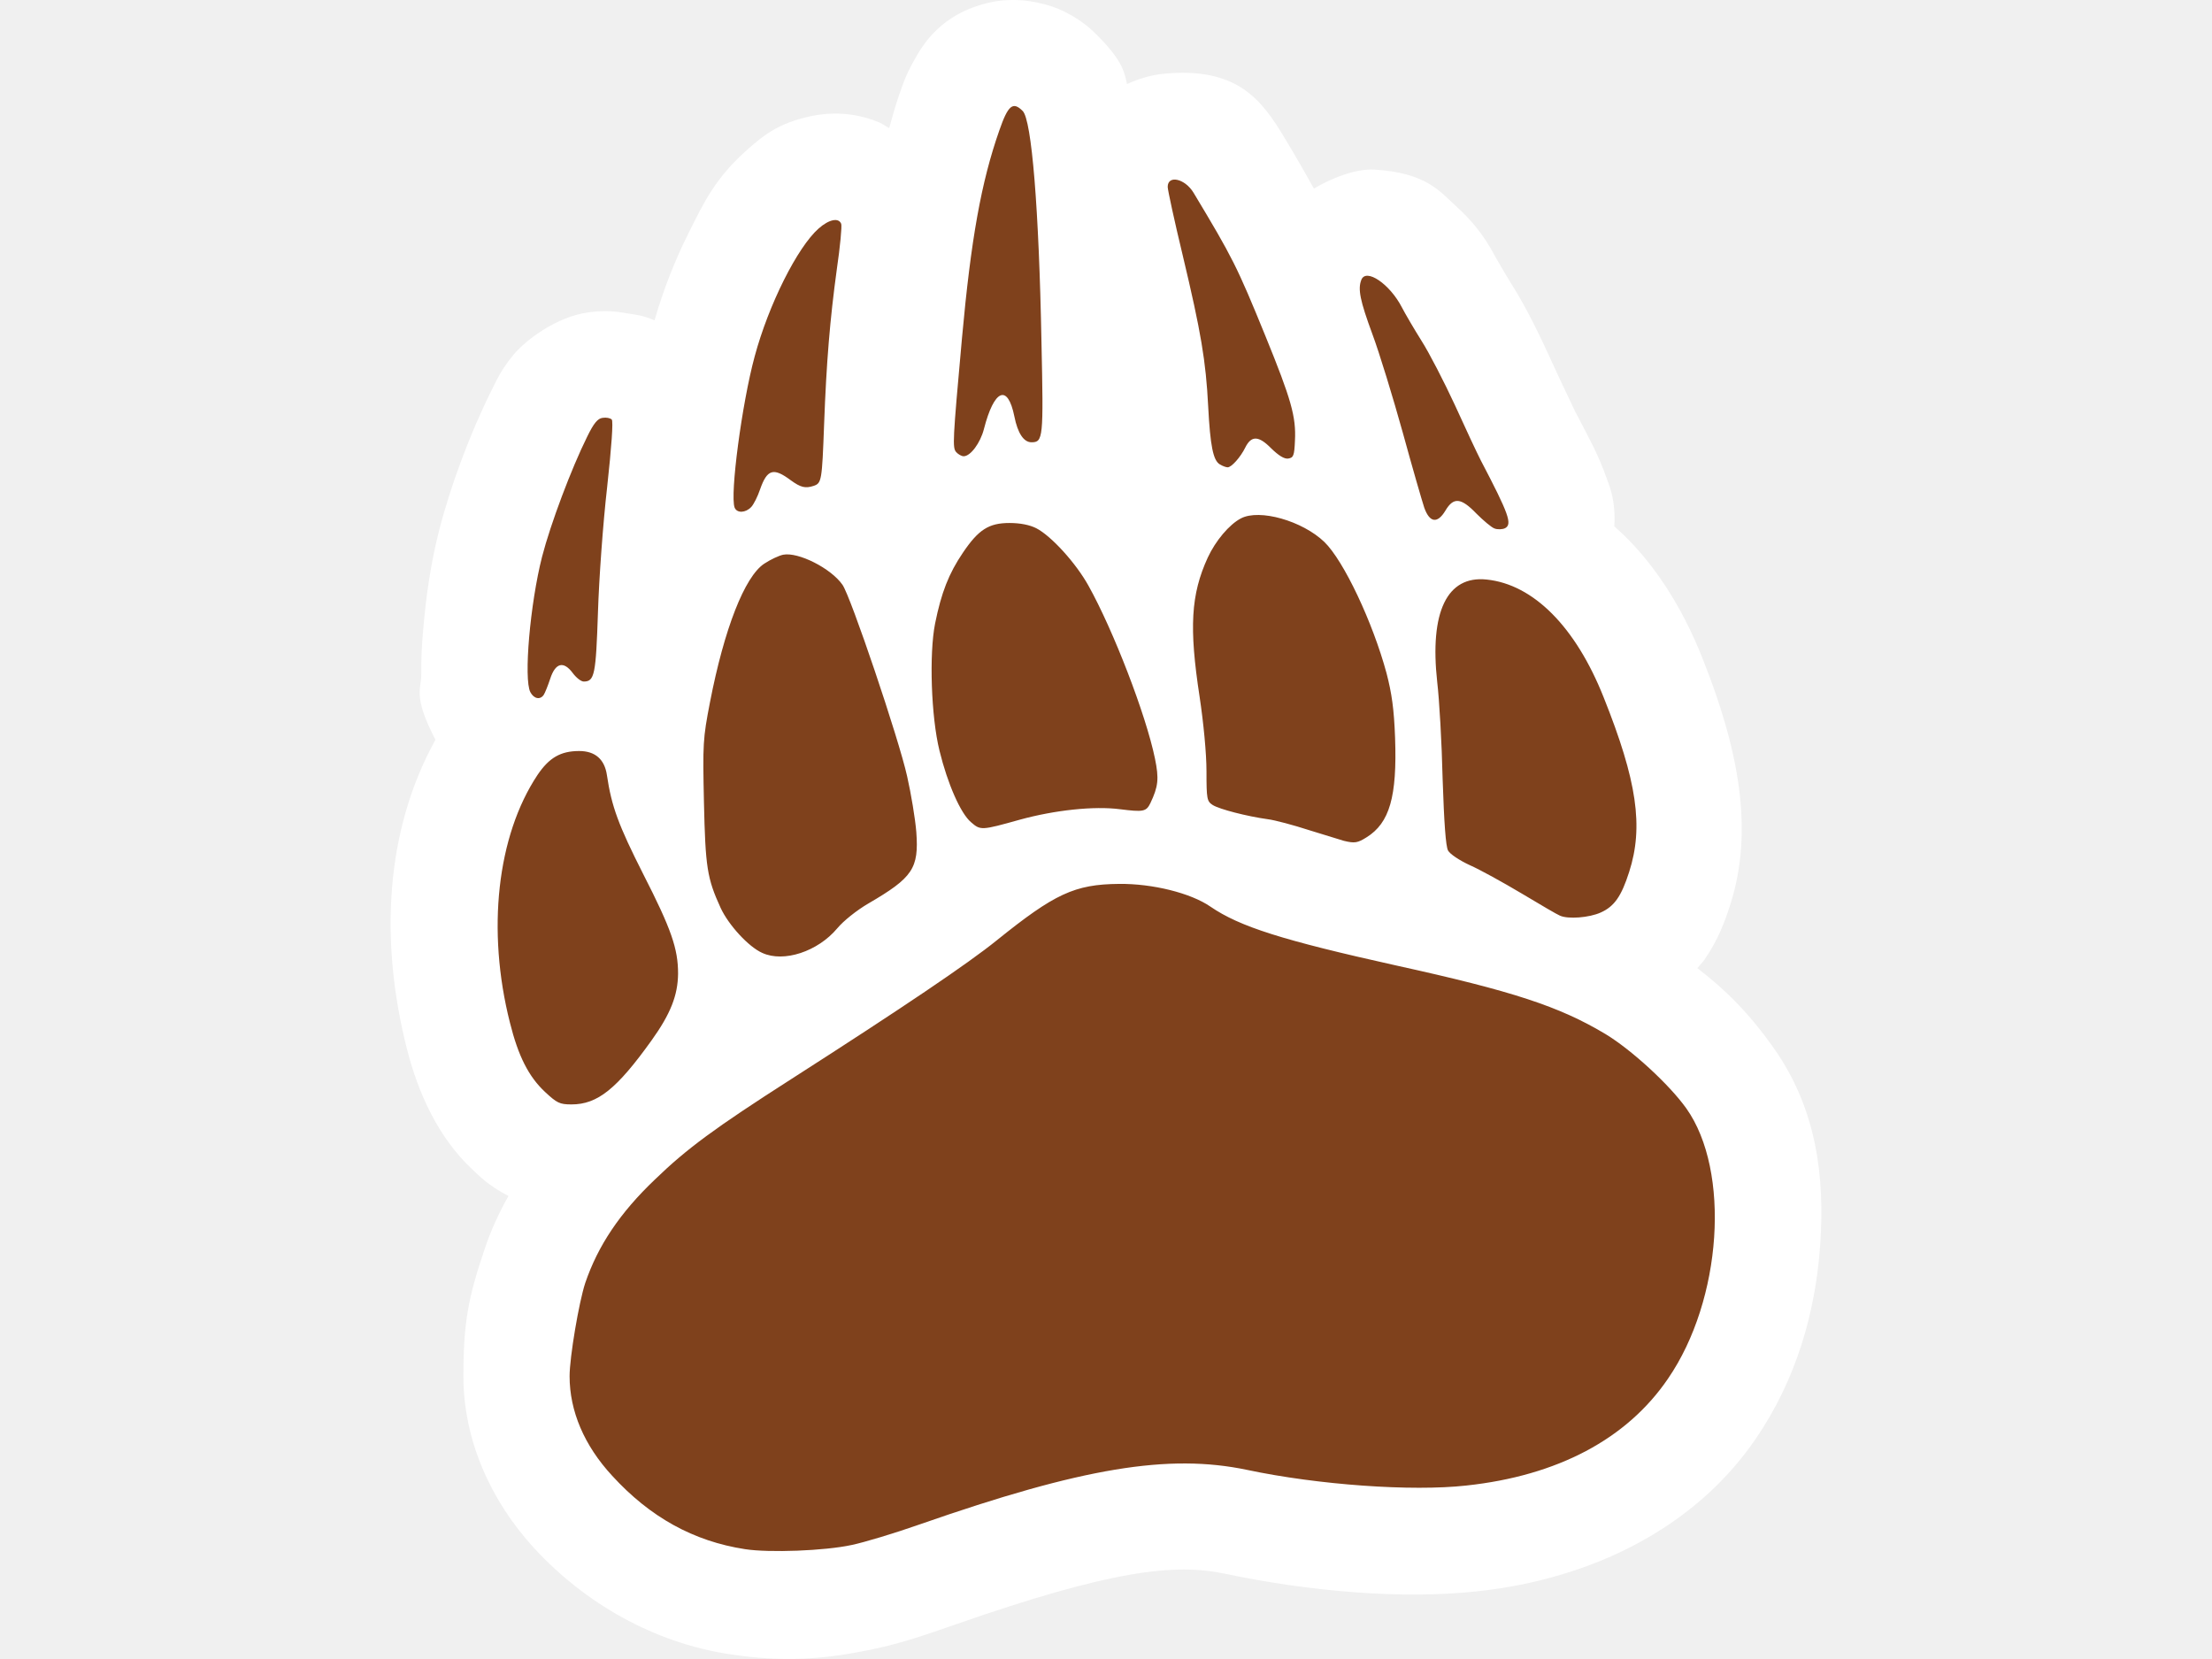
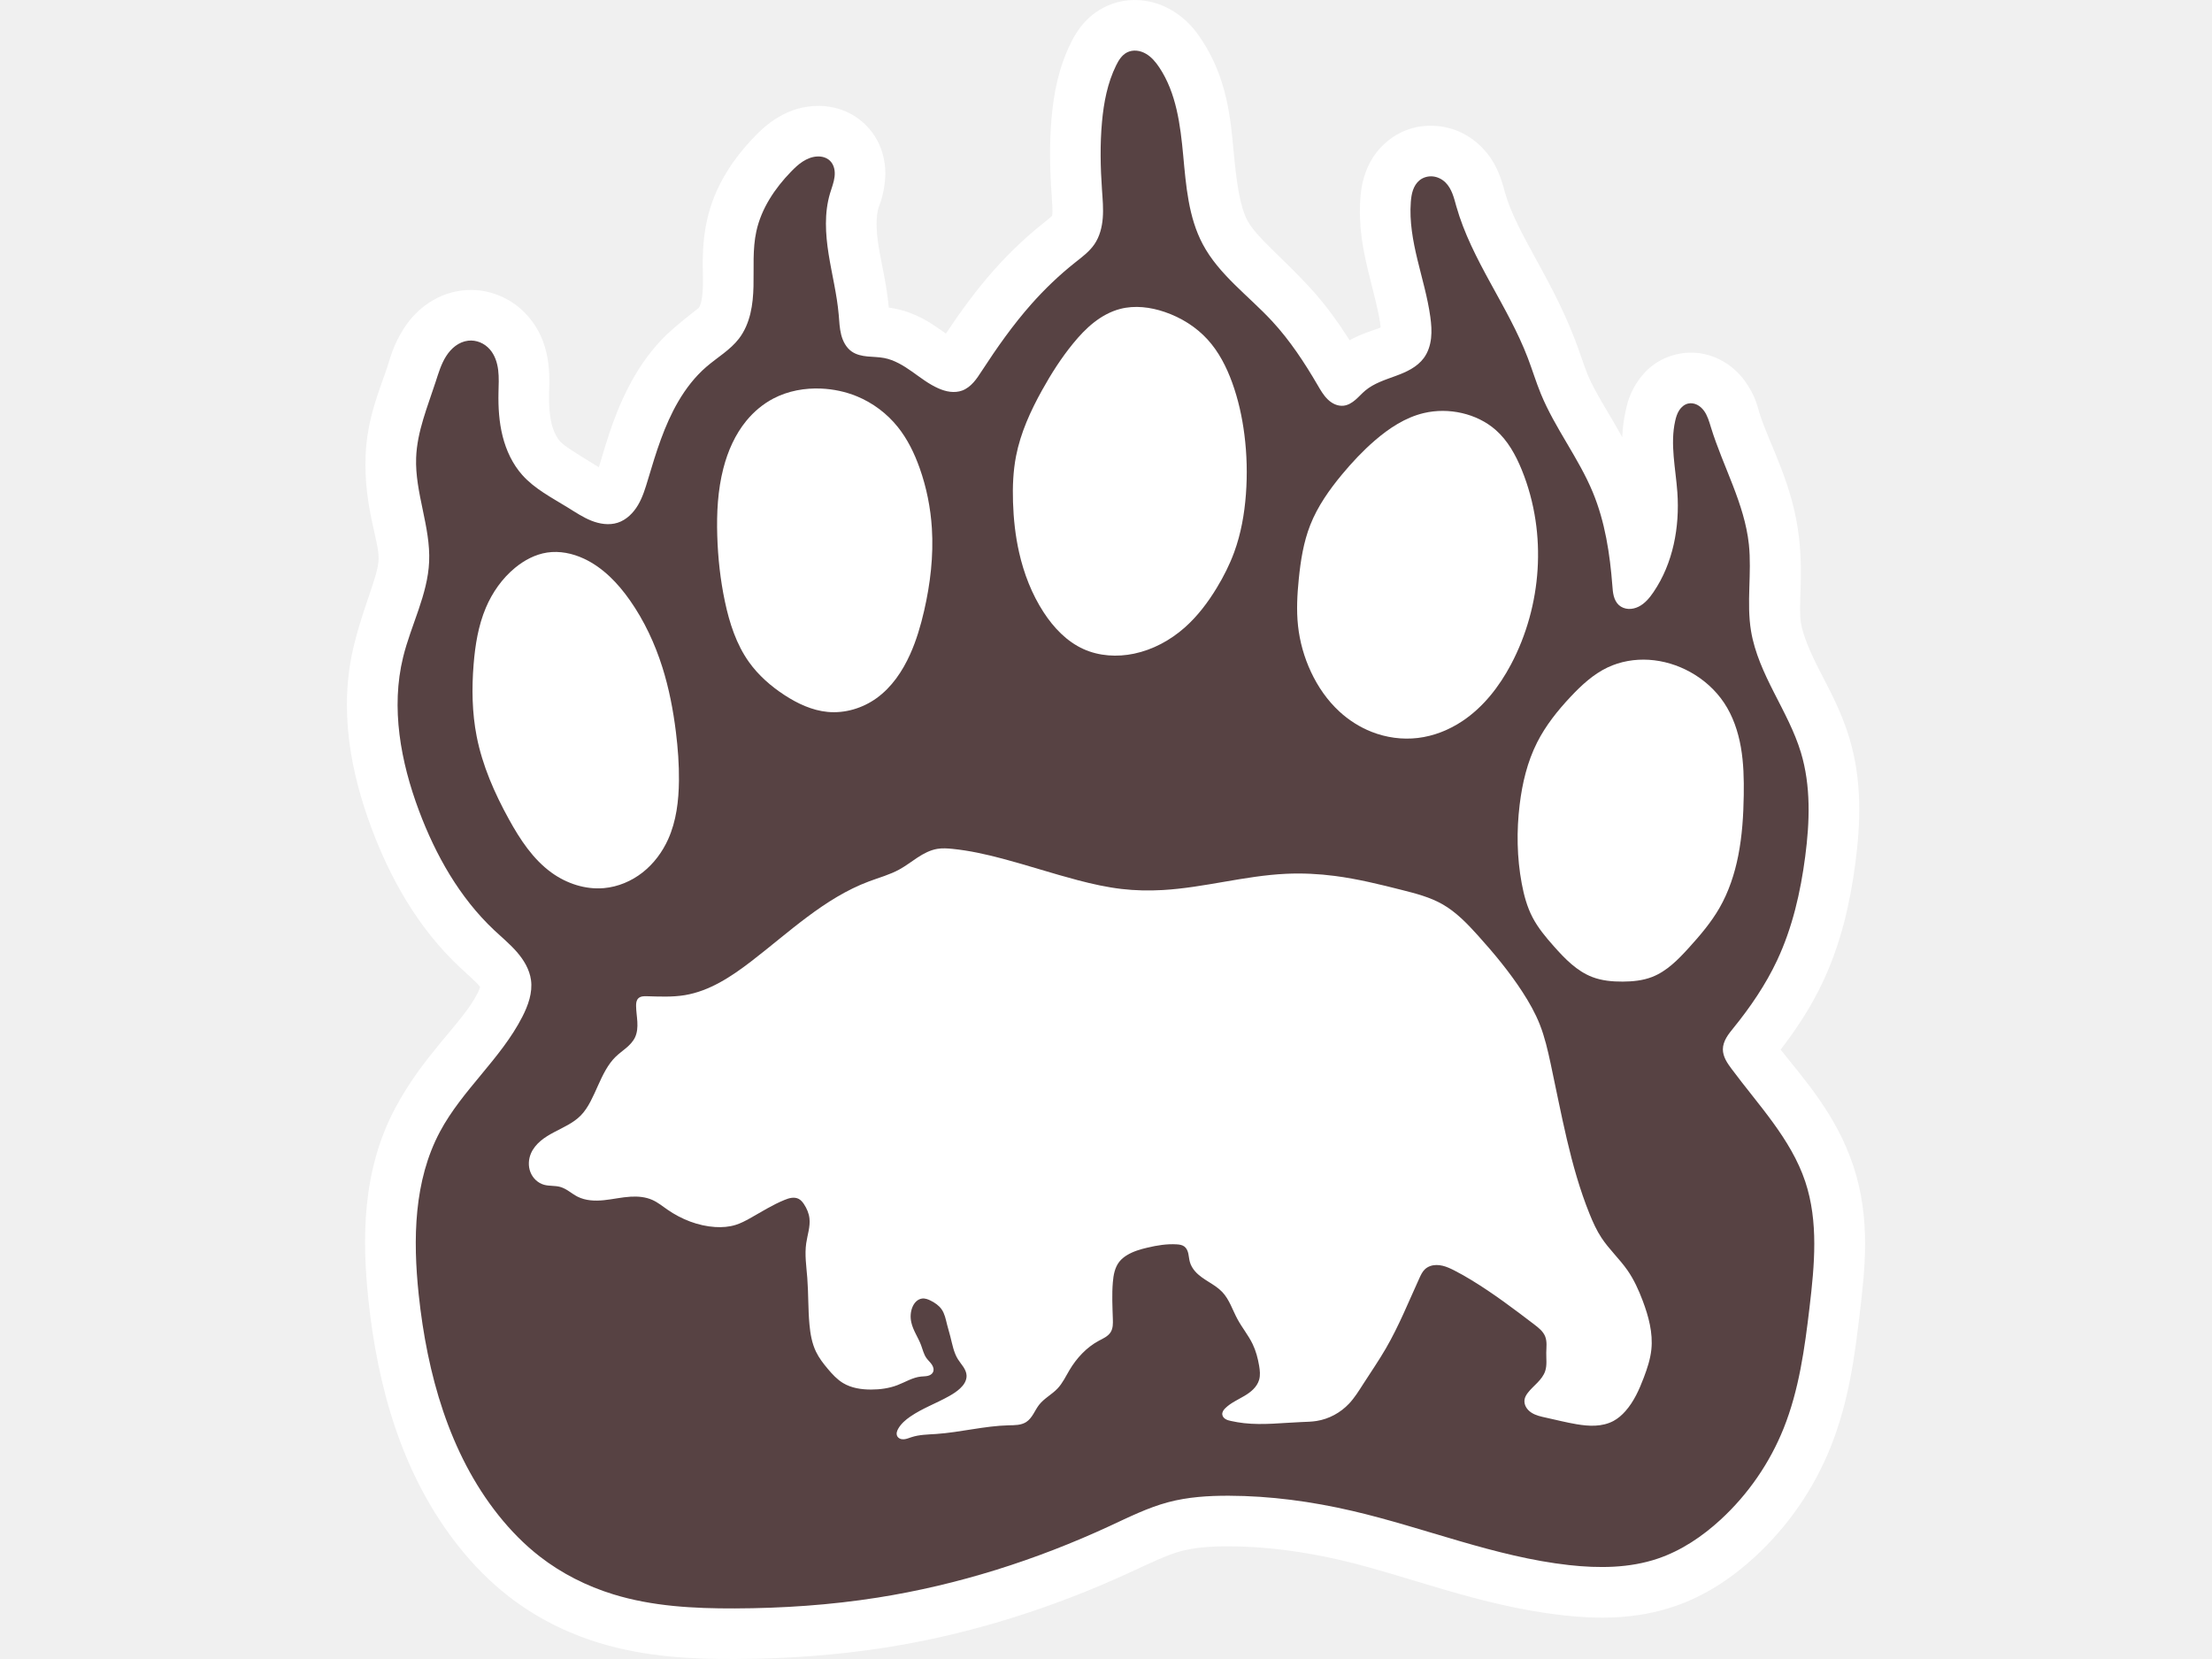
<svg xmlns="http://www.w3.org/2000/svg" width="200" height="150" viewBox="0 0 200 150" id="svg2" version="1.1">
  <defs id="defs4">
-     <pattern y="0" x="0" height="6" width="6" patternUnits="userSpaceOnUse" id="EMFhbasepattern" />
-     <pattern y="0" x="0" height="6" width="6" patternUnits="userSpaceOnUse" id="EMFhbasepattern-5" />
-     <pattern y="0" x="0" height="6" width="6" patternUnits="userSpaceOnUse" id="EMFhbasepattern-52" />
-     <pattern y="0" x="0" height="6" width="6" patternUnits="userSpaceOnUse" id="EMFhbasepattern-2" />
-     <pattern y="0" x="0" height="6" width="6" patternUnits="userSpaceOnUse" id="EMFhbasepattern-1" />
-     <pattern y="0" x="0" height="6" width="6" patternUnits="userSpaceOnUse" id="EMFhbasepattern-8" />
-     <pattern y="0" x="0" height="6" width="6" patternUnits="userSpaceOnUse" id="EMFhbasepattern-4" />
-   </defs>
-   <g id="layer1" transform="translate(536.3054,-546.064)">
-     <g id="g4384">
-       <path style="fill:#ffffff;fill-opacity:1;fill-rule:nonzero;stroke:none" d="m -444.723,546.064 c -0.66,0 -1.339,0.057 -2.018,0.207 -4.546,1 -6.168,3.923 -6.922,5.262 -0.754,1.339 -1.037,2.207 -1.358,3.15 -0.34,0.962 -0.604,1.962 -0.887,2.961 -0.302,-0.151 -0.566,-0.358 -0.849,-0.49 -2.471,-1.037 -4.64,-0.905 -6.149,-0.604 l 0,0 c -3.037,0.622 -4.414,1.811 -5.715,2.942 -3.018,2.641 -4.055,4.904 -5.395,7.582 -1.245,2.471 -2.301,5.149 -3.112,7.96 -1.019,-0.472 -1.811,-0.528 -2.49,-0.641 -1.226,-0.226 -2.245,-0.264 -3.546,-0.075 -2.829,0.396 -5.621,2.49 -6.734,3.848 -1.113,1.358 -1.49,2.245 -1.924,3.112 -1.924,3.829 -3.716,8.601 -4.772,12.713 -0.754,2.924 -1.188,5.979 -1.434,8.846 -0.132,1.434 -0.207,2.773 -0.189,4.15 0.038,1.358 -0.83,1.905 1.283,5.96 -4.583,8.299 -5.036,18.258 -2.584,27.934 1,3.942 2.792,7.998 5.923,10.921 0.622,0.585 1.471,1.471 3.263,2.395 -0.868,1.547 -1.603,3.131 -2.15,4.791 -1.49,4.395 -1.924,6.658 -1.924,11.506 0,5.847 2.527,11.317 6.356,15.505 4.659,5.074 10.902,8.582 17.636,9.62 4.904,0.754 8.526,0.509 13.09,-0.453 2.528,-0.528 4.753,-1.301 7.356,-2.207 14.165,-4.942 19.862,-5.564 24.445,-4.602 7.507,1.584 15.938,2.339 22.823,1.584 10.28,-1.113 19.617,-5.696 25.143,-13.788 3.678,-5.376 5.413,-11.487 5.828,-17.56 0.415,-6.074 -0.283,-12.279 -4.282,-17.881 -2.056,-2.905 -4.225,-5.13 -6.828,-7.111 0.207,-0.245 0.434,-0.49 0.622,-0.736 1.282,-1.848 1.867,-3.489 2.358,-5.017 2.15,-6.715 0.773,-14.033 -2.527,-22.295 -1.792,-4.527 -4.414,-8.789 -7.96,-11.902 0.132,-2.282 -0.377,-3.489 -0.717,-4.414 -0.754,-2.113 -1.528,-3.489 -2.829,-5.979 0.019,0.019 -1.245,-2.584 -2.15,-4.583 -1.113,-2.433 -2.245,-4.772 -3.584,-6.904 l 0,0 c -0.585,-0.924 -1.528,-2.603 -1.377,-2.301 -0.981,-1.924 -2.15,-3.414 -3.622,-4.734 -1.471,-1.339 -2.697,-3.056 -7.432,-3.339 l -0.019,0 c -1.49,-0.075 -3.546,0.604 -5.432,1.716 -0.736,-1.32 -1.547,-2.754 -2.641,-4.565 -2.094,-3.489 -4.301,-6.47 -10.997,-5.809 -0.981,0.094 -2.131,0.415 -3.263,0.924 -0.207,-0.887 -0.264,-1.981 -2.641,-4.357 l 0,0 c -0.547,-0.547 -1.264,-1.264 -2.754,-2.056 -1.113,-0.604 -2.924,-1.188 -4.923,-1.188 z" id="path4367" />
-       <path style="fill:#7f411c;fill-opacity:1;fill-rule:nonzero;stroke:none" d="m -468.942,686.133 c -4.659,-0.717 -8.582,-2.886 -12.015,-6.639 -2.527,-2.735 -3.848,-5.847 -3.848,-8.997 0,-1.735 0.849,-6.715 1.415,-8.431 1.151,-3.376 3.131,-6.338 6.3,-9.356 2.886,-2.792 5.394,-4.64 12.317,-9.073 10.186,-6.526 16.014,-10.468 18.579,-12.543 5.244,-4.225 7.054,-5.074 11.053,-5.111 3.037,-0.038 6.507,0.83 8.28,2.056 2.641,1.811 6.507,3.037 16.787,5.319 10.544,2.32 14.75,3.697 18.938,6.206 2.339,1.415 5.772,4.565 7.3,6.715 4.017,5.659 3.244,17.315 -1.66,24.445 -3.716,5.451 -9.978,8.771 -18.24,9.657 -4.923,0.547 -13.392,-0.057 -19.805,-1.415 -7.092,-1.49 -14.901,-0.207 -29.594,4.923 -2.301,0.811 -5.074,1.641 -6.168,1.867 -2.433,0.528 -7.451,0.717 -9.639,0.377 z m -18.089,-41.345 c -1.471,-1.377 -2.414,-3.225 -3.169,-6.262 -2.113,-8.337 -1.169,-16.881 2.49,-22.389 1.056,-1.566 2.094,-2.169 3.772,-2.169 1.452,0 2.301,0.754 2.509,2.188 0.415,2.81 1.037,4.508 3.282,8.941 2.546,4.98 3.15,6.752 3.15,8.997 -0.019,1.962 -0.679,3.64 -2.395,6.036 -3.15,4.395 -4.885,5.791 -7.243,5.791 -1.075,0 -1.32,-0.132 -2.395,-1.132 z m 19.654,-12.562 c -1.245,-0.547 -3.056,-2.527 -3.772,-4.074 -1.226,-2.678 -1.377,-3.678 -1.509,-9.563 -0.113,-5.281 -0.094,-5.734 0.547,-9.035 1.283,-6.621 3.131,-11.355 4.904,-12.524 0.566,-0.377 1.339,-0.735 1.716,-0.811 1.358,-0.264 4.319,1.226 5.357,2.716 0.736,1.019 5.093,13.92 5.847,17.315 0.358,1.584 0.736,3.848 0.83,5.036 0.245,3.301 -0.321,4.131 -4.338,6.47 -1.037,0.604 -2.245,1.566 -2.81,2.245 -1.754,2.093 -4.829,3.112 -6.771,2.225 z m 72.109,-3.376 c -0.207,-0.075 -1.754,-0.981 -3.452,-1.999 -1.679,-1 -3.791,-2.169 -4.697,-2.565 -0.905,-0.415 -1.792,-1 -1.962,-1.32 -0.207,-0.377 -0.358,-2.509 -0.49,-6.47 -0.075,-3.263 -0.302,-7.205 -0.49,-8.771 -0.698,-6.338 0.887,-9.639 4.47,-9.261 4.225,0.434 8.054,4.282 10.582,10.657 3.018,7.545 3.622,11.694 2.301,15.788 -0.698,2.188 -1.339,3.112 -2.565,3.659 -1.037,0.472 -2.961,0.622 -3.697,0.283 z m -19.503,-6.753 c -0.264,-0.075 -1.678,-0.509 -3.131,-0.962 -1.452,-0.472 -3.15,-0.924 -3.772,-1 -1.905,-0.264 -4.376,-0.905 -4.98,-1.283 -0.528,-0.34 -0.566,-0.547 -0.566,-3.056 0,-1.584 -0.264,-4.357 -0.622,-6.734 -0.962,-6.262 -0.792,-9.242 0.736,-12.581 0.698,-1.509 1.943,-2.999 2.999,-3.546 1.679,-0.887 5.564,0.226 7.545,2.131 1.754,1.698 4.376,7.262 5.621,11.864 0.472,1.811 0.679,3.244 0.773,5.847 0.189,5.319 -0.49,7.696 -2.584,8.997 -0.811,0.509 -1.075,0.547 -2.018,0.321 z m -33.744,-1.698 c -0.924,-0.773 -2.112,-3.452 -2.848,-6.47 -0.754,-3.056 -0.943,-8.733 -0.396,-11.487 0.566,-2.81 1.245,-4.527 2.508,-6.394 1.415,-2.094 2.339,-2.697 4.225,-2.697 0.962,0 1.811,0.17 2.414,0.472 1.358,0.698 3.584,3.15 4.716,5.187 2.263,4.055 5.206,11.694 6.017,15.637 0.377,1.83 0.302,2.528 -0.415,4.036 -0.377,0.773 -0.641,0.811 -2.754,0.547 -2.339,-0.302 -5.866,0.075 -9.035,0.943 -3.508,0.981 -3.565,0.981 -4.433,0.226 z m -39.836,-11.751 c -0.622,-1.169 -0.019,-8.035 1.056,-12.241 0.773,-2.999 2.66,-7.998 4.074,-10.846 0.604,-1.245 0.962,-1.66 1.396,-1.716 0.34,-0.057 0.698,0.019 0.83,0.151 0.151,0.132 -0.019,2.471 -0.415,6.111 -0.377,3.282 -0.736,8.299 -0.83,11.317 -0.189,5.621 -0.302,6.262 -1.283,6.262 -0.245,0 -0.679,-0.34 -1,-0.773 -0.83,-1.113 -1.566,-0.924 -2.037,0.528 -0.207,0.622 -0.472,1.283 -0.585,1.452 -0.321,0.472 -0.887,0.358 -1.207,-0.245 z m 87.161,-14.806 c -0.264,-0.094 -1,-0.717 -1.622,-1.339 -1.396,-1.452 -2.075,-1.509 -2.81,-0.264 -0.717,1.188 -1.415,1.094 -1.905,-0.264 -0.189,-0.566 -1.075,-3.622 -1.943,-6.79 -0.887,-3.188 -2.113,-7.205 -2.754,-8.922 -1.113,-3.018 -1.32,-4.055 -1,-4.885 0.415,-1.113 2.584,0.358 3.678,2.49 0.283,0.547 1.075,1.905 1.773,3.018 0.698,1.094 2.037,3.697 2.999,5.772 0.943,2.075 1.999,4.338 2.358,5.036 2.546,4.866 2.867,5.772 2.188,6.13 -0.245,0.113 -0.679,0.132 -0.962,0.019 z m -68.695,-1.886 c -0.434,-1.151 0.66,-9.412 1.811,-13.656 1.264,-4.697 3.867,-9.884 5.791,-11.581 0.943,-0.83 1.811,-1 2.037,-0.415 0.075,0.207 -0.094,2.037 -0.396,4.093 -0.622,4.546 -0.943,8.412 -1.151,14.033 -0.189,5.112 -0.226,5.319 -0.943,5.564 -0.754,0.245 -1.169,0.151 -2.075,-0.509 -1.566,-1.169 -2.131,-1 -2.773,0.83 -0.207,0.622 -0.566,1.339 -0.792,1.584 -0.509,0.547 -1.301,0.585 -1.509,0.057 z m 43.873,-3.904 c -0.604,-0.358 -0.868,-1.66 -1.056,-5.263 -0.207,-4.074 -0.641,-6.677 -2.301,-13.637 -0.754,-3.131 -1.358,-5.923 -1.358,-6.187 0,-1.113 1.566,-0.754 2.339,0.528 3.527,5.866 3.923,6.639 6.507,12.977 2.32,5.696 2.773,7.281 2.66,9.431 -0.057,1.358 -0.132,1.547 -0.604,1.622 -0.358,0.057 -0.868,-0.264 -1.547,-0.924 -1.132,-1.151 -1.792,-1.169 -2.339,-0.075 -0.434,0.887 -1.264,1.811 -1.603,1.792 -0.132,0 -0.453,-0.113 -0.698,-0.264 z m -23.842,-1.113 c -0.339,-0.415 -0.32,-0.924 0.528,-10.318 0.811,-8.922 1.735,-14.09 3.376,-18.768 0.792,-2.282 1.226,-2.641 2.113,-1.754 0.811,0.811 1.471,8.79 1.698,20.956 0.189,8.639 0.151,8.997 -0.905,8.997 -0.698,0 -1.245,-0.811 -1.547,-2.339 -0.604,-2.98 -1.83,-2.452 -2.754,1.151 -0.321,1.245 -1.207,2.452 -1.83,2.452 -0.189,0 -0.49,-0.17 -0.679,-0.377 z" id="path4369" />
+     </defs>
+   <g id="layer1" transform="translate(-6719.775,-1582.547)">
+     <g id="g4565" transform="matrix(0.04849201,0,0,0.04849201,6425.286,1648.532)">
+       <path id="path4556" d="m 8191.609,-1360.654 c -7.966,0.035 1.136,-0.274 -8.486,0.105 -17.082,0.771 -35.003,4.886 -52.543,14.027 -20.241,10.548 -33.64,24.228 -43.15,36.586 -9.321,12.113 -14.564,22.512 -18.059,29.605 -23.576,47.857 -31.72,95.805 -35.58,138.166 -4.493,49.305 -3.338,96.968 -0.16,142.412 1.296,18.534 2.006,31.255 1.475,38.084 -0.154,1.974 -0.378,2.528 -0.6,3.465 -2.383,2.076 -7.274,6.507 -15.928,13.373 -33.725,26.757 -64.633,56.386 -92.734,88.055 -34.026,38.346 -62.817,78.442 -89.184,118.012 -3.081,-2.149 -5.063,-3.475 -8.756,-6.08 -19.067,-13.453 -46.805,-32.908 -88.488,-40.926 -3.428,-0.659 -6.248,-1.025 -9.258,-1.479 -4.455,-45.966 -14.224,-83.689 -19.092,-114.363 -4.982,-31.396 -4.726,-56.324 -0.148,-71.617 1.287,-4.298 8.453,-19.286 11.721,-46.758 1.659,-13.948 1.869,-30.816 -2.941,-49.99 -4.93,-19.649 -14.684,-40.171 -33.102,-58.227 -15.12,-14.822 -32.083,-23.916 -49.053,-29.234 a 94.295,94.295 0 0 0 -0.01,0 c -16.726,-5.24 -32.438,-6.456 -46.557,-5.65 -30.643,1.748 -54.518,12.713 -72.795,24.59 l 0,0 c -17.826,11.584 -29.615,23.532 -38.02,32.201 -38.358,39.565 -74.652,90.785 -89.057,156.582 -11.336,51.777 -6.814,92.852 -7.502,120.33 a 94.295,94.295 0 0 0 0,0.002 c -0.342,13.668 -1.523,24.196 -3.231,31.285 -1.647,6.836 -3.962,10.727 -4.43,11.34 -0.984,1.289 -17.502,12.776 -47.131,38.244 -30.927,26.584 -54.243,57.446 -72.432,88.512 -33.862,57.835 -50.531,115.928 -65.533,166.08 -0.556,1.86 -0.891,2.645 -1.412,4.312 -2.855,-1.739 -4.773,-2.859 -8.219,-4.986 -34.235,-21.141 -56.41,-34.606 -64.045,-43.162 -5.738,-6.431 -11.927,-17.888 -15.619,-32.547 -3.787,-15.034 -5.375,-34.097 -4.912,-56.254 0.24,-11.501 1.903,-30.245 -1.258,-55.77 -3.271,-26.417 -11.864,-59.124 -38.355,-89.26 -14.324,-16.295 -32.178,-29.451 -53.44,-38.121 -21.375,-8.716 -44.591,-12.27 -68.766,-9.434 -27.622,3.241 -50.48,14.011 -68.963,27.748 -18.169,13.503 -31.026,29.105 -40.586,44.1 -18.871,29.599 -24.978,54.765 -29.742,69.42 -13.414,41.266 -38.282,95.45 -40.92,167.1 -3.53,95.896 25.78,159.033 24.271,193.268 -1.43,32.451 -27.084,83.03 -45.855,159.441 -29.713,120.954 -5.392,239.888 32.785,341.877 a 94.295,94.295 0 0 0 0,0.002 c 34.529,92.243 85.374,184.582 163.894,258.42 17.441,16.401 29.968,27.165 35.895,33.998 1.106,1.275 1.82,2.296 2.473,3.244 -0.779,2.606 -2.113,6.746 -5.176,12.729 -27.883,54.464 -99.189,112.336 -152.787,212.705 -63.105,118.171 -61.978,247.063 -50.23,358.121 16.675,157.645 60.559,324.484 168.766,460.246 26.577,33.345 57.201,64.888 92.617,92.432 50.616,39.366 107.817,68.02 167.531,86.398 87.673,26.984 174.513,30.693 254.315,30.436 93.27,-0.3 187.372,-6.581 281.06,-21.354 158.882,-25.053 312.719,-74.008 457.264,-140.91 37.52,-17.366 68.25,-32.091 93.811,-38.914 24.695,-6.592 54.689,-9.029 88.555,-8.934 69.164,0.194 139.466,9.616 209.225,25.836 125.168,29.104 259.148,85.534 414.983,102.887 62.993,7.014 134.259,7.917 206.377,-16.539 59.907,-20.315 109.603,-54.771 150.754,-92.65 61.455,-56.57 109.688,-126.44 140.815,-203.934 34.632,-86.221 45.416,-172.398 54.631,-250.35 9.434,-79.807 21.087,-175.567 -12.305,-275.346 l 0,-0.002 c -31.686,-94.679 -90.834,-159.873 -135.289,-215.961 29.27,-37.99 56.749,-79.504 78.676,-126.143 34.376,-73.12 51.195,-149.169 60.691,-221.85 9.238,-70.71 13.587,-151.109 -11.324,-233.463 -15.624,-51.652 -38.742,-92.481 -56.359,-127.174 -17.531,-34.523 -29.912,-63.763 -33.811,-87.244 -5.149,-31.013 4.428,-83.683 -3.299,-156.176 -10.951,-102.745 -56.142,-176.806 -74.352,-235.945 -2.762,-8.971 -6.916,-31.703 -27.479,-59.496 -10.577,-14.296 -25.316,-28.882 -46.797,-39.486 -22.243,-10.98 -48.871,-16.456 -78.91,-9.713 -37.536,8.426 -60.572,30.803 -75.043,53.033 -13.541,20.802 -17.913,38.923 -20.539,50.604 -4.081,18.15 -6.094,35.217 -6.822,51.174 -25.432,-46.497 -50.885,-83.682 -64.486,-116.809 -6.664,-16.23 -13.331,-38.132 -23.363,-64.447 -44.277,-116.137 -109.145,-198.817 -130.731,-274.967 -1.701,-6.001 -4.213,-17.078 -10.176,-32.297 -6.073,-15.499 -15.66,-34.977 -34.56,-53.6 -20.97,-20.662 -48.005,-34.739 -80.377,-37.969 l 0,0 c -33.032,-3.294 -65.859,5.146 -93.918,28.059 -23.059,18.83 -34.909,41.068 -41.691,60.748 -6.575,19.078 -8.022,34.66 -8.85,45.52 -4,52.469 5.448,98.405 14.799,137.141 l 0,0 c 9.312,38.577 18.526,70.585 22.182,97.07 0.412,2.985 0.504,4.848 0.685,7.041 -1.526,0.609 -2.597,1.091 -4.521,1.801 a 94.295,94.295 0 0 0 0,0.002 c -11.441,4.22 -30.768,9.391 -53.307,21.959 -21.288,-33.688 -45.601,-67.633 -75.209,-99.639 -53.122,-57.424 -98.762,-92.658 -115.272,-123.693 -14.528,-27.312 -20.488,-72.475 -25.883,-130.387 -5.493,-58.968 -12.014,-134.954 -59.574,-206.727 -10.524,-15.881 -26.727,-38.381 -57.32,-55.838 -15.552,-8.874 -34.126,-15.787 -56.014,-17.664 -2.793,-0.239 -5.598,-0.39 -8.414,-0.447 z m -492.639,570.523 c 0.142,-10e-4 0.764,0.164 1.109,0.223 -0.069,-0.006 -0.365,-0.013 -0.428,-0.019 -0.792,-0.077 -1.003,-0.2 -0.682,-0.203 z" style="fill:#ffffff;fill-opacity:1;fill-rule:evenodd;stroke:none;stroke-width:1px;stroke-linecap:butt;stroke-linejoin:miter;stroke-opacity:1" />
+       <path id="path4524" d="m 7002.377,1464.504 c -92.134,-115.596 -133.184,-264.398 -148.733,-411.399 -10.907,-103.113 -9.206,-212.326 39.637,-303.789 41.458,-77.634 113.436,-135.812 153.543,-214.152 10.892,-21.275 19.443,-45.015 16.162,-68.69 -2.702,-19.497 -13.259,-37.152 -26.155,-52.023 -12.896,-14.871 -28.195,-27.427 -42.535,-40.911 -64.484,-60.639 -109.149,-139.887 -140.181,-222.787 -34.152,-91.235 -52.765,-191.725 -29.525,-286.33 14.7,-59.841 45.775,-116.226 48.487,-177.787 2.875,-65.267 -26.647,-128.663 -24.244,-193.949 1.798,-48.826 21.262,-94.956 36.365,-141.421 5.346,-16.446 10.279,-33.298 19.576,-47.88 4.648,-7.291 10.386,-13.955 17.325,-19.113 6.94,-5.158 15.12,-8.772 23.708,-9.779 7.492,-0.879 15.191,0.247 22.177,3.095 6.985,2.848 13.249,7.401 18.23,13.067 9.301,10.581 13.869,24.616 15.6,38.596 1.731,13.981 0.857,28.132 0.562,42.216 -0.57,27.283 1.083,54.789 7.748,81.251 6.665,26.462 18.53,51.932 36.699,72.292 23.237,26.04 55.158,42.271 84.853,60.609 14.255,8.803 28.257,18.266 43.821,24.469 15.564,6.202 33.163,8.941 49.114,3.815 16.324,-5.245 29.264,-18.225 37.968,-32.998 8.703,-14.773 13.687,-31.387 18.601,-47.814 14.948,-49.969 30.216,-100.452 56.569,-145.462 14.094,-24.072 31.375,-46.467 52.528,-64.65 20.331,-17.476 44.34,-31.219 60.609,-52.528 10.404,-13.627 17.14,-29.808 21.155,-46.476 4.015,-16.668 5.393,-33.867 5.822,-51.007 0.859,-34.279 -1.986,-69.031 5.348,-102.528 9.284,-42.406 34.433,-79.949 64.65,-111.117 6.671,-6.881 13.662,-13.547 21.698,-18.769 8.036,-5.222 17.22,-8.969 26.789,-9.515 4.378,-0.25 8.815,0.178 12.999,1.489 4.185,1.311 8.113,3.522 11.244,6.592 3.813,3.738 6.354,8.663 7.653,13.842 1.299,5.179 1.399,10.609 0.768,15.911 -1.261,10.604 -5.359,20.626 -8.421,30.856 -10.94,36.545 -8.626,75.758 -2.648,113.434 5.979,37.676 15.516,74.835 18.81,112.84 1.086,12.53 1.504,25.213 4.623,37.397 3.12,12.184 9.308,24.093 19.62,31.293 8.543,5.965 19.134,8.204 29.505,9.215 10.37,1.011 20.872,0.938 31.104,2.906 19.071,3.668 36.072,14.182 51.941,25.378 15.868,11.196 31.292,23.384 49.074,31.191 6.984,3.066 14.325,5.436 21.898,6.353 7.572,0.917 15.398,0.343 22.549,-2.312 8.183,-3.038 15.196,-8.679 21.024,-15.177 5.828,-6.498 10.577,-13.874 15.341,-21.188 28.404,-43.603 58.395,-86.335 92.934,-125.259 24.692,-27.827 51.669,-53.649 80.812,-76.772 13.116,-10.407 26.917,-20.523 36.365,-34.345 9.79,-14.322 14.216,-31.745 15.562,-49.042 1.345,-17.296 -0.21,-34.668 -1.42,-51.974 -2.962,-42.369 -3.854,-84.982 0,-127.279 3.294,-36.153 10.221,-72.49 26.264,-105.056 2.365,-4.801 4.937,-9.53 8.201,-13.771 3.264,-4.241 7.256,-7.999 12.002,-10.472 5.431,-2.83 11.712,-3.881 17.814,-3.358 6.102,0.523 12.023,2.58 17.342,5.615 10.638,6.07 18.688,15.817 25.453,26.026 31.505,47.543 39.002,106.601 44.291,163.389 5.29,56.788 9.736,115.568 36.521,165.921 30.356,57.065 85.406,95.994 129.299,143.442 33.187,35.874 60.226,76.986 84.853,119.198 5.517,9.456 11.03,19.119 18.925,26.704 3.947,3.792 8.478,7.026 13.518,9.162 5.04,2.136 10.606,3.145 16.044,2.52 8.317,-0.955 15.78,-5.609 22.121,-11.076 6.341,-5.466 11.864,-11.836 18.285,-17.209 16.144,-13.507 36.862,-19.904 56.611,-27.188 9.874,-3.642 19.682,-7.6 28.768,-12.91 9.087,-5.31 17.474,-12.037 23.717,-20.511 7.884,-10.702 12.05,-23.816 13.534,-37.025 1.484,-13.209 0.405,-26.579 -1.412,-39.746 -4.968,-35.999 -15.4,-70.978 -23.927,-106.303 -8.527,-35.326 -15.201,-71.614 -12.438,-107.849 0.567,-7.441 1.546,-14.913 3.977,-21.968 2.432,-7.055 6.405,-13.718 12.185,-18.438 6.879,-5.617 16.09,-8.152 24.927,-7.27 8.837,0.881 17.234,5.077 23.56,11.311 5.868,5.782 9.946,13.163 12.951,20.833 3.005,7.67 5.005,15.688 7.252,23.613 28.477,100.459 96.143,185.276 133.34,282.843 8.425,22.098 15.261,44.793 24.244,66.67 26.339,64.15 70.472,119.765 96.975,183.848 22.71,54.91 31.817,114.499 36.365,173.746 0.502,6.535 0.958,13.119 2.626,19.458 1.668,6.339 4.65,12.494 9.496,16.907 4.845,4.412 11.348,6.828 17.892,7.174 6.544,0.346 13.113,-1.299 18.982,-4.215 11.738,-5.832 20.408,-16.363 27.776,-27.203 36.486,-53.679 49.005,-121.123 44.447,-185.868 -3.138,-44.564 -13.841,-89.754 -4.041,-133.34 1.562,-6.946 3.684,-13.882 7.568,-19.848 3.884,-5.966 9.729,-10.918 16.675,-12.477 5.53,-1.241 11.442,-0.247 16.524,2.261 5.082,2.509 9.367,6.465 12.738,11.021 6.742,9.113 9.828,20.33 13.164,31.164 22.561,73.272 62.585,141.958 70.711,218.193 5.72,53.661 -4.799,108.388 4.041,161.624 6.7,40.35 24.234,78.02 42.754,114.491 18.52,36.47 38.338,72.633 50.181,111.784 18.878,62.41 16.528,129.296 8.081,193.949 -8.712,66.683 -23.916,133.09 -52.528,193.949 -21.192,45.077 -49.474,86.543 -80.812,125.259 -4.836,5.975 -9.772,11.923 -13.614,18.581 -3.842,6.658 -6.574,14.138 -6.589,21.825 -0.013,6.754 2.071,13.383 5.113,19.413 3.042,6.03 7.025,11.529 11.049,16.953 50.114,67.548 110.688,130.351 137.381,210.112 25.02,74.761 17.336,156.064 8.081,234.355 -9.083,76.838 -19.649,154.476 -48.487,226.274 -25.834,64.319 -66.181,122.763 -117.178,169.706 -34.071,31.363 -73.323,57.859 -117.178,72.731 -52.864,17.927 -110.187,18.299 -165.665,12.122 -138.137,-15.382 -268.682,-69.537 -404.061,-101.015 -75.499,-17.555 -152.802,-28.067 -230.315,-28.284 -38.04,-0.107 -76.384,2.311 -113.137,12.122 -37.992,10.142 -73.411,27.93 -109.097,44.447 -137.303,63.55 -282.895,109.775 -432.345,133.34 -88.146,13.899 -177.445,19.916 -266.68,20.203 -76.228,0.246 -153.419,-3.841 -226.274,-26.264 -49.495,-15.234 -96.502,-38.918 -137.381,-70.711 -28.635,-22.27 -54.162,-48.404 -76.772,-76.772 z" style="fill:#574243;fill-opacity:1;fill-rule:evenodd;stroke:none;stroke-width:1px;stroke-linecap:butt;stroke-linejoin:miter;stroke-opacity:1" />
+       <path id="path4528" d="m 7198.868,295.219 c -34.342,3.009 -69.141,-8.464 -97.143,-28.571 -34.97,-25.111 -59.216,-62.298 -80,-100 -26.748,-48.521 -49.33,-99.918 -60,-154.286 -8.655,-44.103 -9.33,-89.487 -5.714,-134.286 2.913,-36.093 8.708,-72.383 22.857,-105.714 12.1,-28.504 30.392,-54.589 54.286,-74.286 17.303,-14.263 37.829,-25.215 60,-28.571 23.244,-3.519 47.262,1.5 68.571,11.429 35.348,16.471 63.322,45.706 85.714,77.633 26.665,38.019 46.549,80.591 60.52,124.877 12.348,39.14 20.129,79.618 25.194,120.347 3.771,30.325 6.051,60.872 5.714,91.429 -0.408,37.06 -4.855,74.745 -20,108.571 -10.775,24.067 -26.974,45.84 -47.701,62.14 -20.727,16.3 -46.03,26.987 -72.299,29.288 z" style="fill:#ffffff;fill-opacity:1;fill-rule:evenodd;stroke:none;stroke-width:1px;stroke-linecap:butt;stroke-linejoin:miter;stroke-opacity:1" />
+       <path id="path4532" d="m 7535.778,-64.637 c -25.451,-16.576 -48.708,-36.949 -66.348,-61.674 -23.662,-33.165 -36.409,-72.899 -44.848,-112.756 -8.551,-40.388 -13.036,-81.593 -14.286,-122.857 -1.278,-42.201 0.871,-84.836 11.429,-125.714 8.267,-32.009 21.875,-63.023 42.857,-88.571 13.908,-16.935 31.005,-31.336 50.418,-41.5 27.33,-14.309 58.766,-19.93 89.582,-18.5 22.501,1.045 44.86,5.772 65.714,14.286 29.766,12.152 56.305,32.055 76.45,57.113 18.229,22.674 31.123,49.24 40.867,76.653 12.851,36.154 20.446,74.144 22.857,112.439 3.247,51.569 -2.884,103.437 -14.459,153.796 -6.362,27.678 -14.4,55.072 -26.031,80.98 -14.229,31.695 -34.361,61.555 -62.54,81.877 -26.241,18.924 -59.222,28.787 -91.429,25.714 -28.858,-2.754 -55.941,-15.464 -80.233,-31.285 z" style="fill:#ffffff;fill-opacity:1;fill-rule:evenodd;stroke:none;stroke-width:1px;stroke-linecap:butt;stroke-linejoin:miter;stroke-opacity:1" />
+       <path id="path4536" d="m 8018.868,-219.066 c -22.011,-33.828 -36.803,-72.067 -45.714,-111.429 -7.002,-30.924 -10.44,-62.594 -11.429,-94.286 -0.894,-28.681 0.224,-57.549 5.714,-85.714 8.461,-43.405 27.106,-84.195 48.571,-122.857 16.832,-30.316 35.54,-59.683 57.46,-86.551 11.74,-14.39 24.451,-28.104 39.062,-39.568 14.611,-11.465 31.212,-20.659 49.192,-25.309 27.187,-7.031 56.276,-3.341 82.857,5.714 30.328,10.332 58.426,27.741 80,51.429 20.814,22.853 35.152,50.95 45.714,80 11.391,31.327 18.643,64.076 22.857,97.143 4.705,36.92 5.644,74.315 2.857,111.429 -2.757,36.722 -9.209,73.349 -21.847,107.938 -8.462,23.16 -19.646,45.269 -32.439,66.348 -16.578,27.315 -36.048,53.137 -60,74.286 -26.799,23.663 -59.294,41.245 -94.286,48.571 -31.407,6.576 -65.041,4.634 -94.286,-8.571 -31.136,-14.06 -55.653,-39.936 -74.286,-68.571 z" style="fill:#ffffff;fill-opacity:1;fill-rule:evenodd;stroke:none;stroke-width:1px;stroke-linecap:butt;stroke-linejoin:miter;stroke-opacity:1" />
+       <path id="path4540" d="m 8517.439,-107.638 c -12.77,-27.216 -21.067,-56.539 -24.286,-86.429 -3.116,-28.938 -1.492,-58.185 1.429,-87.143 3.455,-34.26 8.81,-68.676 21.429,-100.714 13.663,-34.691 35.462,-65.605 59.286,-94.286 18.634,-22.433 38.669,-43.765 60.714,-62.857 26.691,-23.115 57.083,-43.236 91.429,-51.429 23.366,-5.573 48.023,-5.405 71.428,0 23.058,5.325 45.076,15.812 62.857,31.429 22.433,19.701 37.302,46.638 48.571,74.286 12.325,30.238 20.876,61.992 25.714,94.286 9.079,60.606 4.968,123.095 -11.429,182.143 -8.309,29.922 -19.744,58.989 -34.286,86.429 -21.969,41.454 -51.667,79.706 -90.714,105.714 -24.811,16.526 -53.258,27.878 -82.857,31.429 -29.151,3.497 -59.119,-0.649 -86.429,-11.429 -22.121,-8.732 -42.499,-21.754 -60,-37.857 -22.362,-20.576 -39.949,-46.062 -52.857,-73.571 z" style="fill:#ffffff;fill-opacity:1;fill-rule:evenodd;stroke:none;stroke-width:1px;stroke-linecap:butt;stroke-linejoin:miter;stroke-opacity:1" />
+       <path id="path4544" d="m 8910.296,286.648 c -9.047,-48.394 -9.81,-98.197 -3.882,-147.071 4.851,-39.993 14.3,-79.822 32.453,-115.786 16.021,-31.741 38.484,-59.828 62.857,-85.714 20.103,-21.351 42.083,-41.7 68.571,-54.286 23.874,-11.343 50.761,-15.919 77.143,-14.286 26.989,1.671 53.486,9.759 77.143,22.857 25.008,13.846 46.964,33.384 62.857,57.143 16.544,24.731 26.287,53.551 31.428,82.857 5.178,29.514 5.842,59.635 5.383,89.596 -0.579,37.739 -2.936,75.583 -10.245,112.612 -6.738,34.135 -17.769,67.643 -35.138,97.792 -15.626,27.123 -36.104,51.108 -57.143,74.286 -19.781,21.792 -41.118,43.681 -68.572,54.286 -17.184,6.638 -35.864,8.453 -54.286,8.571 -19.374,0.124 -39.056,-1.627 -57.143,-8.571 -28.752,-11.04 -50.993,-34.101 -71.429,-57.143 -14.954,-16.861 -29.622,-34.281 -40,-54.286 -10.162,-19.589 -15.945,-41.165 -20,-62.857 z" style="fill:#ffffff;fill-opacity:1;fill-rule:evenodd;stroke:none;stroke-width:1px;stroke-linecap:butt;stroke-linejoin:miter;stroke-opacity:1" />
+       <path id="path4548" d="m 7062.987,789.723 c 3.931,-9.077 10.466,-16.859 18.02,-23.245 7.554,-6.386 16.129,-11.451 24.868,-16.084 17.478,-9.266 36.221,-17.232 50.047,-31.382 7.468,-7.643 13.196,-16.814 18.183,-26.264 10.125,-19.187 17.431,-39.805 28.284,-58.589 5.069,-8.774 10.937,-17.16 18.183,-24.244 6.178,-6.04 13.27,-11.052 19.86,-16.64 6.59,-5.587 12.801,-11.921 16.506,-19.726 4.24,-8.932 4.894,-19.154 4.349,-29.026 -0.544,-9.872 -2.212,-19.676 -2.329,-29.562 -0.03,-2.52 0.044,-5.061 0.61,-7.516 0.566,-2.455 1.655,-4.839 3.431,-6.626 2.016,-2.029 4.791,-3.167 7.606,-3.677 2.814,-0.511 5.698,-0.442 8.557,-0.363 23.611,0.649 47.41,1.852 70.711,-2.02 45.931,-7.633 86.299,-34.286 123.239,-62.629 70.706,-54.251 136.737,-118.291 220.213,-149.503 18.999,-7.104 38.795,-12.45 56.569,-22.223 11.837,-6.509 22.545,-14.861 33.856,-22.247 11.311,-7.386 23.53,-13.915 36.855,-16.139 9.328,-1.557 18.875,-0.949 28.284,0 31.44,3.171 62.39,10.086 92.934,18.183 47.392,12.563 93.989,27.997 141.421,40.406 26.598,6.958 53.505,12.971 80.812,16.162 25.458,2.975 51.182,3.484 76.772,2.02 77.356,-4.423 152.914,-26.745 230.315,-30.305 30.341,-1.395 60.795,0.112 90.914,4.041 42.328,5.522 83.876,15.792 125.259,26.264 25.684,6.499 51.691,13.22 74.751,26.264 25.868,14.633 46.775,36.511 66.67,58.589 29.884,33.163 58.502,67.628 82.832,105.056 12.5,19.229 23.883,39.284 32.325,60.609 9.272,23.423 14.896,48.105 20.203,72.731 10.156,47.13 19.283,94.486 30.305,141.421 11.114,47.333 24.19,94.33 42.426,139.401 6.223,15.381 13.083,30.599 22.223,44.447 14.261,21.607 33.712,39.35 48.487,60.609 12.062,17.356 20.82,36.794 28.284,56.569 10.97,29.064 19.377,60.015 16.162,90.914 -1.881,18.088 -7.688,35.527 -14.142,52.528 -8.499,22.387 -18.444,44.726 -34.345,62.63 -6.389,7.194 -13.746,13.633 -22.223,18.183 -10.318,5.537 -22.039,8.126 -33.733,8.725 -11.694,0.599 -23.409,-0.731 -34.957,-2.664 -19.022,-3.185 -37.726,-8.007 -56.569,-12.122 -9.617,-2.1 -19.538,-4.123 -27.765,-9.528 -4.114,-2.703 -7.734,-6.252 -10.107,-10.564 -2.374,-4.312 -3.441,-9.415 -2.534,-14.252 0.84,-4.482 3.287,-8.503 6.061,-12.122 5.29,-6.9 11.868,-12.682 17.904,-18.939 6.036,-6.257 11.668,-13.221 14.421,-21.467 3.65,-10.934 1.872,-22.819 2.02,-34.345 0.066,-5.101 0.517,-10.194 0.471,-15.294 -0.046,-5.101 -0.61,-10.269 -2.491,-15.01 -1.87,-4.714 -4.987,-8.852 -8.561,-12.45 -3.574,-3.597 -7.614,-6.693 -11.642,-9.774 -38.014,-29.072 -76.302,-57.945 -117.178,-82.832 -10.562,-6.431 -21.294,-12.593 -32.325,-18.183 -6.91,-3.501 -13.996,-6.799 -21.53,-8.601 -7.534,-1.803 -15.605,-2.04 -22.917,0.52 -3.734,1.307 -7.231,3.339 -10.101,6.061 -4.64,4.4 -7.442,10.347 -10.101,16.162 -20.18,44.125 -38.287,89.347 -62.63,131.32 -13.217,22.789 -28.202,44.495 -42.426,66.67 -8.086,12.605 -16,25.46 -26.264,36.365 -15.981,16.98 -37.575,28.701 -60.609,32.325 -9.343,1.47 -18.834,1.637 -28.284,2.02 -35.714,1.448 -71.556,6.013 -107.076,2.02 -8.145,-0.916 -16.239,-2.28 -24.244,-4.041 -3.527,-0.776 -7.104,-1.656 -10.179,-3.549 -1.538,-0.946 -2.934,-2.144 -4.002,-3.6 -1.068,-1.456 -1.799,-3.176 -1.981,-4.973 -0.236,-2.329 0.458,-4.684 1.615,-6.719 1.157,-2.034 2.76,-3.78 4.446,-5.403 10.034,-9.66 23.122,-15.339 35.098,-22.449 5.988,-3.555 11.781,-7.533 16.686,-12.477 4.905,-4.944 8.908,-10.912 10.845,-17.602 2.456,-8.483 1.48,-17.557 0,-26.264 -2.364,-13.909 -5.996,-27.697 -12.122,-40.406 -7.879,-16.345 -19.669,-30.498 -28.284,-46.467 -9.2,-17.054 -14.964,-36.434 -28.284,-50.508 -7.292,-7.705 -16.442,-13.348 -25.432,-18.98 -8.99,-5.632 -18.058,-11.451 -25.076,-19.406 -4.628,-5.246 -8.305,-11.421 -10.101,-18.183 -1.318,-4.958 -1.61,-10.133 -2.737,-15.137 -0.564,-2.502 -1.341,-4.971 -2.526,-7.246 -1.185,-2.275 -2.792,-4.356 -4.839,-5.901 -1.986,-1.499 -4.338,-2.459 -6.755,-3.052 -2.416,-0.593 -4.905,-0.83 -7.388,-0.989 -18.325,-1.171 -36.671,1.868 -54.548,6.061 -13.334,3.128 -26.708,6.986 -38.386,14.142 -5.322,3.261 -10.277,7.221 -14.142,12.122 -4.216,5.346 -7.038,11.694 -8.863,18.253 -1.825,6.559 -2.683,13.349 -3.259,20.133 -1.937,22.829 -0.723,45.791 0,68.69 0.131,4.157 0.246,8.332 -0.245,12.462 -0.491,4.13 -1.613,8.242 -3.795,11.782 -2.435,3.95 -6.084,7.022 -10,9.51 -3.917,2.488 -8.139,4.45 -12.223,6.652 -22.912,12.351 -41.222,32.189 -54.548,54.548 -6.999,11.743 -12.847,24.397 -22.223,34.345 -10.495,11.135 -24.884,18.279 -34.345,30.305 -4.199,5.337 -7.272,11.451 -10.815,17.244 -3.542,5.793 -7.709,11.421 -13.429,15.081 -4.681,2.994 -10.175,4.511 -15.685,5.235 -5.509,0.724 -11.085,0.694 -16.64,0.826 -45.456,1.08 -89.998,13.064 -135.36,16.163 -15.632,1.068 -31.597,1.124 -46.467,6.061 -4.579,1.52 -9.097,3.511 -13.912,3.818 -2.408,0.153 -4.871,-0.134 -7.088,-1.085 -2.217,-0.952 -4.173,-2.601 -5.264,-4.753 -1.124,-2.216 -1.275,-4.837 -0.791,-7.274 0.484,-2.437 1.566,-4.717 2.811,-6.868 5.291,-9.143 13.529,-16.224 22.223,-22.223 22.582,-15.583 48.846,-24.884 72.731,-38.386 7.173,-4.055 14.176,-8.523 20.203,-14.142 3.412,-3.181 6.515,-6.748 8.752,-10.841 2.237,-4.093 3.582,-8.743 3.37,-13.402 -0.264,-5.801 -2.89,-11.249 -6.088,-16.096 -3.198,-4.847 -7.008,-9.277 -10.074,-14.208 -7.907,-12.717 -10.411,-27.924 -14.142,-42.426 -1.913,-7.436 -4.185,-14.777 -6.061,-22.223 -2.461,-9.767 -4.364,-20.006 -10.102,-28.284 -4.964,-7.163 -12.419,-12.242 -20.203,-16.163 -2.517,-1.268 -5.097,-2.436 -7.805,-3.214 -2.708,-0.778 -5.559,-1.157 -8.357,-0.827 -4.226,0.499 -8.169,2.619 -11.245,5.559 -3.076,2.94 -5.325,6.665 -6.938,10.603 -3.637,8.883 -4.093,18.912 -2.02,28.284 3.33,15.056 12.748,27.996 18.183,42.426 3.097,8.224 4.982,17.101 10.102,24.244 2.983,4.162 6.952,7.556 9.829,11.792 1.438,2.118 2.599,4.461 3.104,6.971 0.504,2.51 0.319,5.203 -0.811,7.501 -0.913,1.858 -2.41,3.396 -4.148,4.523 -1.737,1.126 -3.71,1.856 -5.728,2.321 -4.035,0.931 -8.228,0.824 -12.348,1.237 -15.753,1.577 -29.641,10.555 -44.447,16.162 -15.406,5.835 -32.013,8.042 -48.487,8.081 -18.198,0.043 -36.953,-2.709 -52.528,-12.122 -11.062,-6.686 -19.957,-16.378 -28.284,-26.264 -8.447,-10.028 -16.549,-20.505 -22.223,-32.325 -7.534,-15.693 -10.512,-33.175 -12.122,-50.508 -2.681,-28.869 -1.792,-57.967 -4.041,-86.873 -1.677,-21.548 -5.091,-43.256 -2.02,-64.65 2.229,-15.525 7.86,-30.886 6.061,-46.467 -1.086,-9.404 -4.881,-18.367 -10.101,-26.264 -2.656,-4.017 -5.818,-7.901 -10.101,-10.102 -4.034,-2.072 -8.77,-2.473 -13.263,-1.862 -4.493,0.612 -8.798,2.179 -13.001,3.882 -22.635,9.17 -43.312,22.465 -64.65,34.345 -8.439,4.699 -17.055,9.208 -26.264,12.122 -12.337,3.904 -25.471,4.843 -38.386,4.041 -15.877,-0.987 -31.552,-4.569 -46.467,-10.102 -15.007,-5.567 -29.269,-13.108 -42.426,-22.223 -9.23,-6.394 -18.024,-13.621 -28.284,-18.183 -12.564,-5.587 -26.679,-6.852 -40.406,-6.061 -16.733,0.964 -33.162,4.849 -49.837,6.543 -16.675,1.694 -34.205,1.029 -49.158,-6.543 -5.534,-2.802 -10.569,-6.478 -15.749,-9.89 -5.18,-3.413 -10.605,-6.609 -16.576,-8.293 -9.828,-2.772 -20.475,-1.272 -30.305,-4.041 -11.52,-3.245 -21.012,-12.448 -25.345,-23.604 -4.333,-11.156 -3.655,-24.002 1.101,-34.984 z" style="fill:#ffffff;fill-opacity:1;fill-rule:evenodd;stroke:none;stroke-width:1px;stroke-linecap:butt;stroke-linejoin:miter;stroke-opacity:1" />
    </g>
  </g>
</svg>
